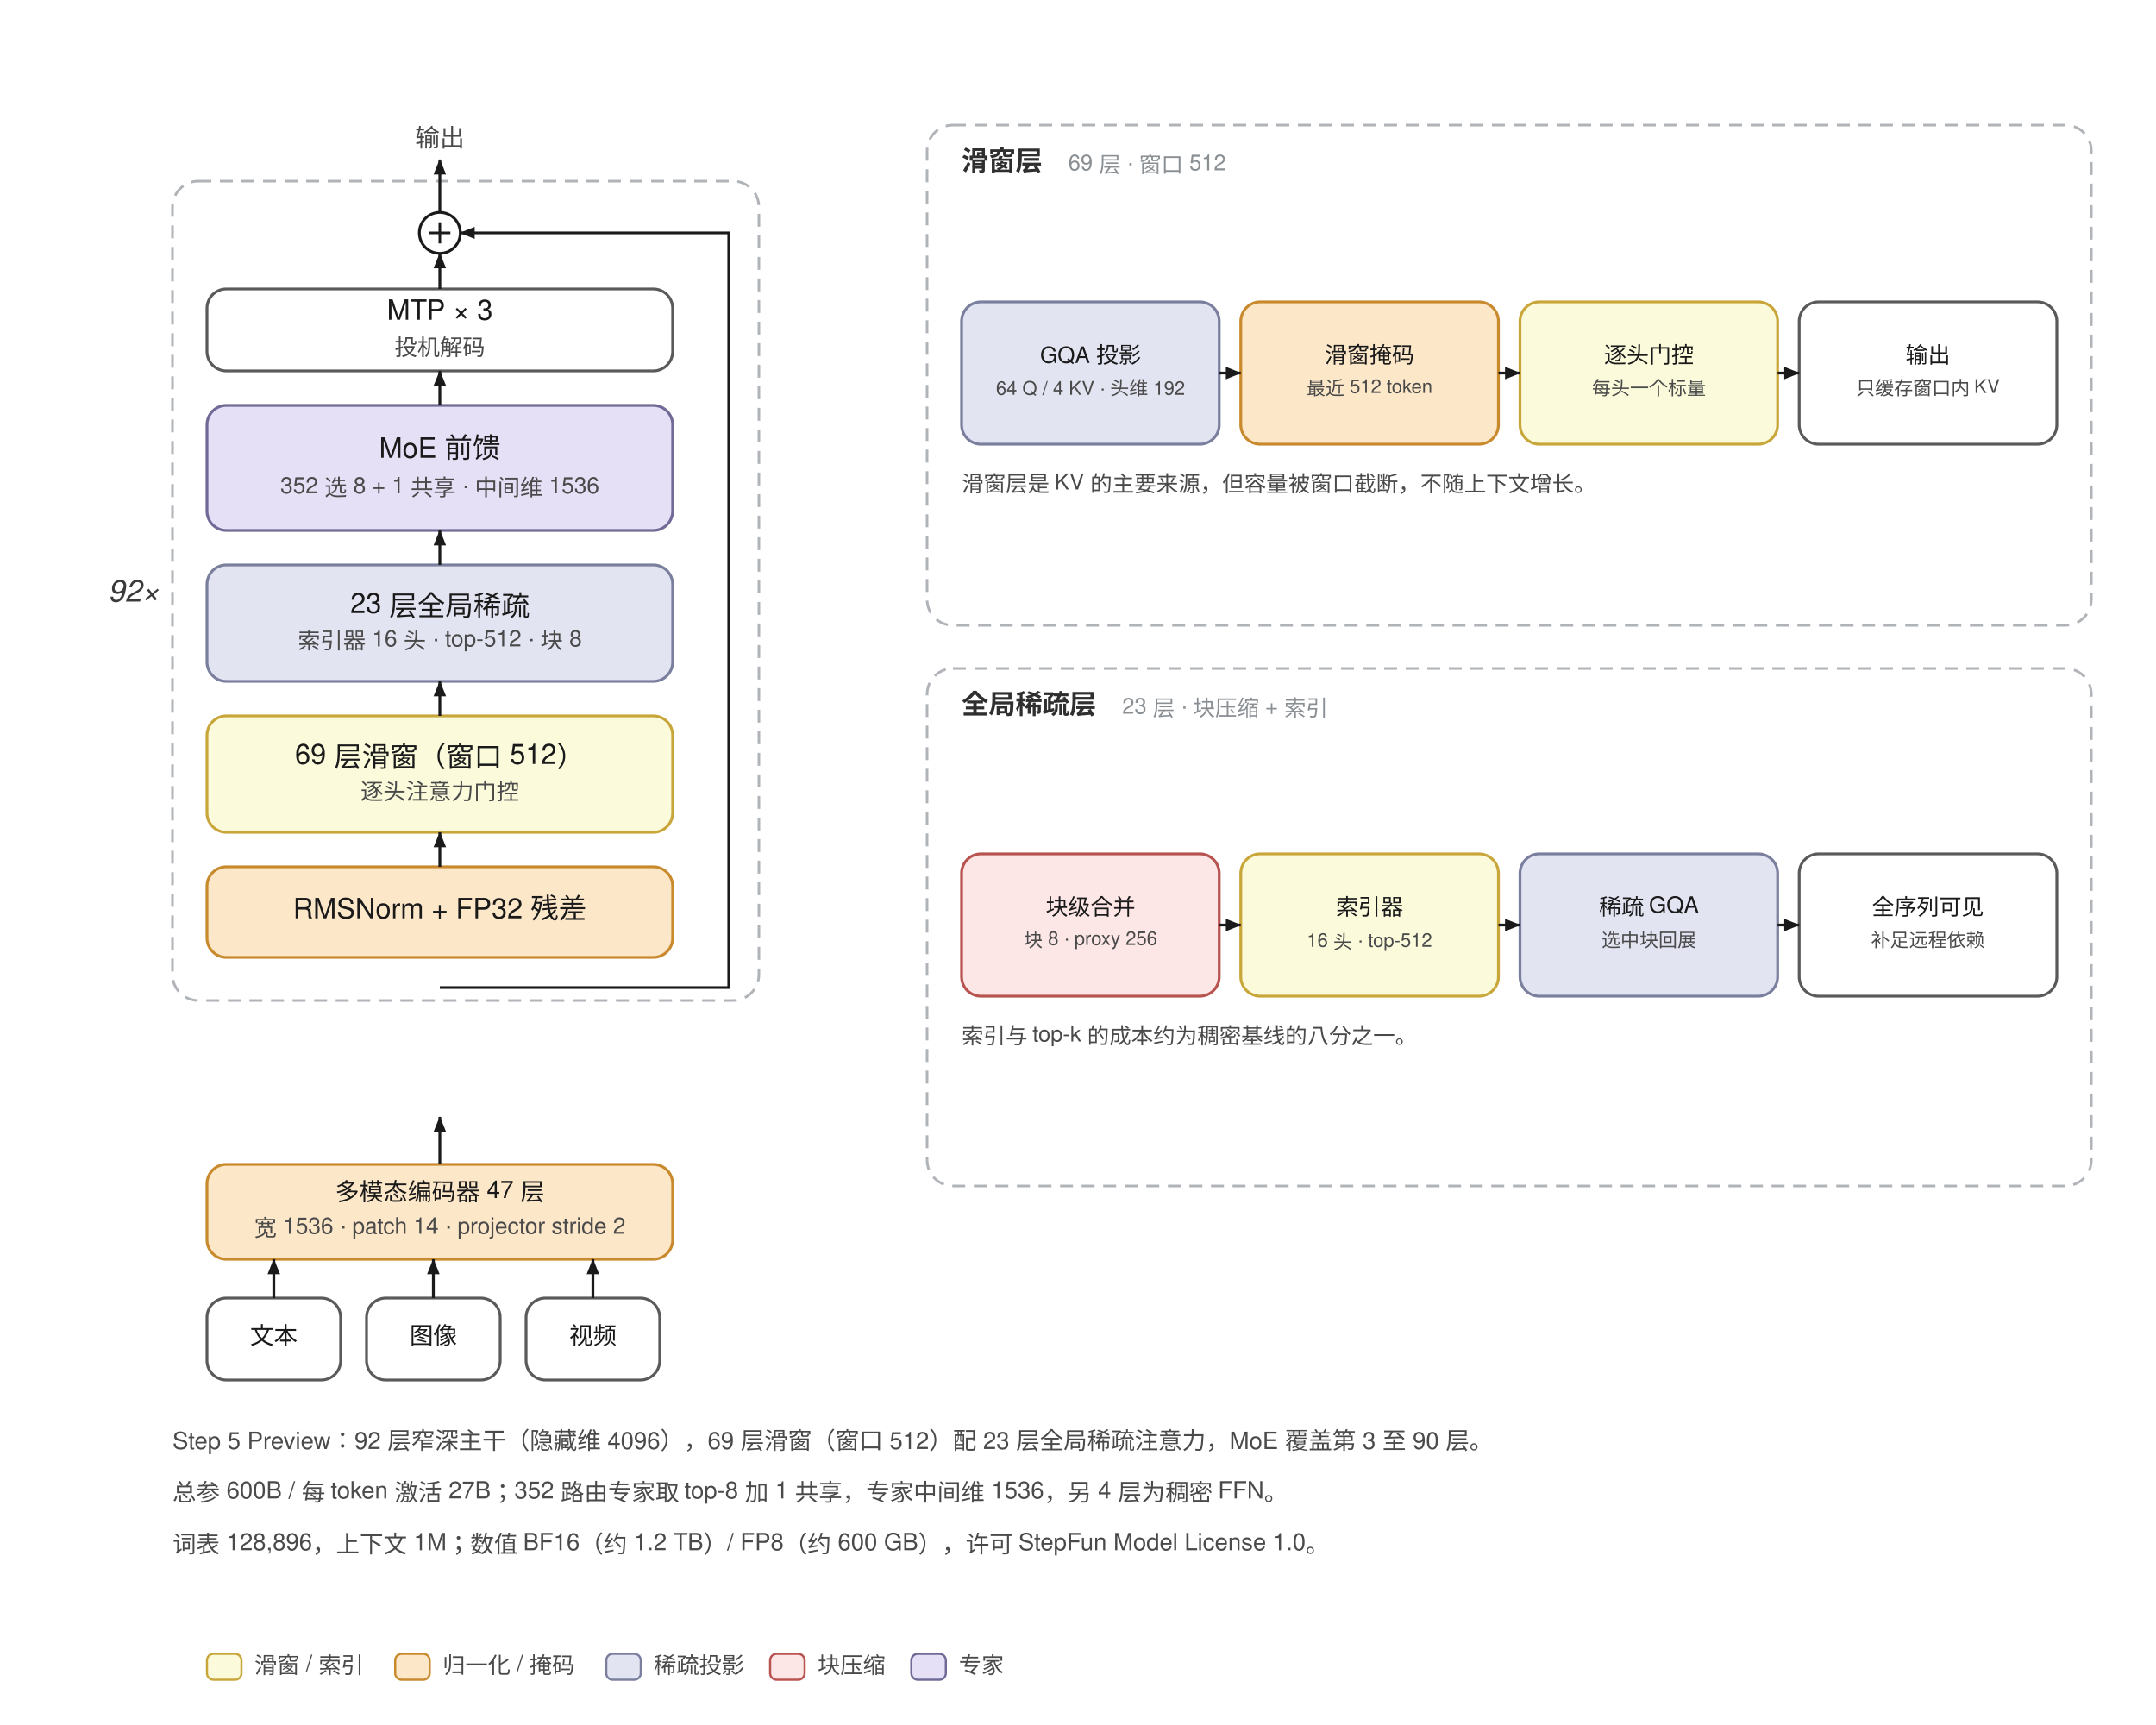
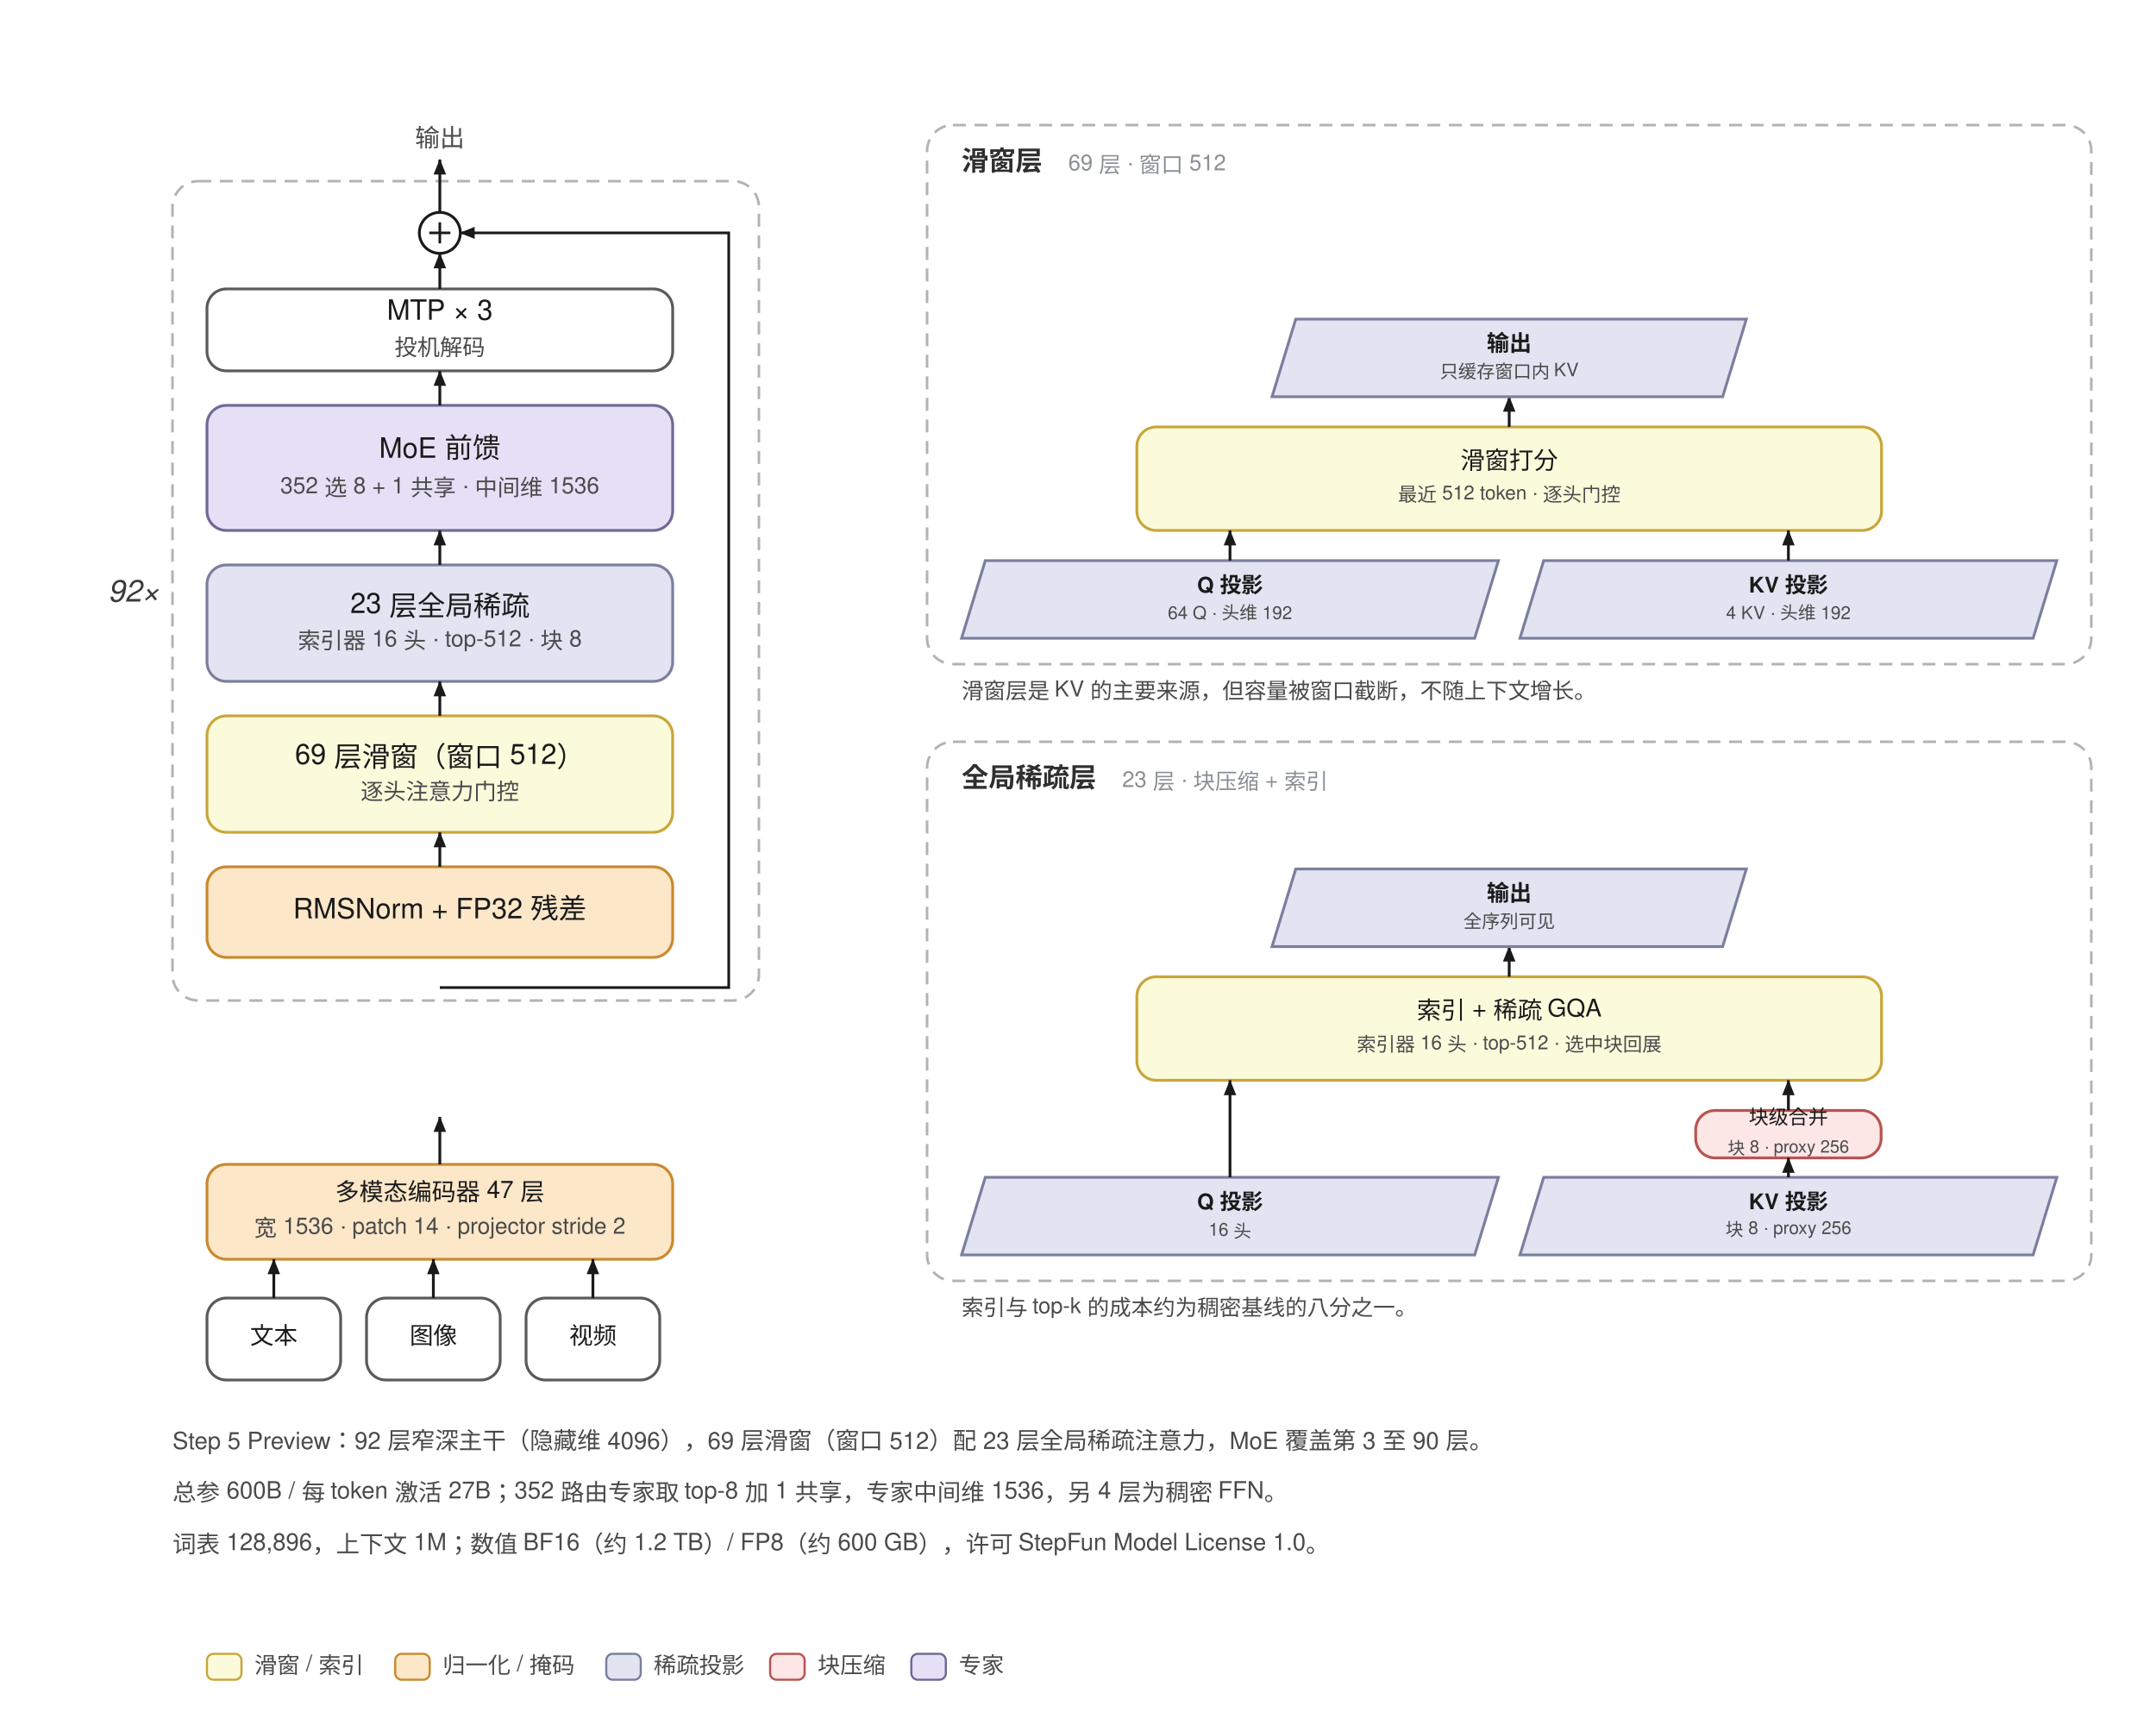
<svg xmlns="http://www.w3.org/2000/svg" width="1000" height="800" viewBox="0 0 1000 800" font-family="Helvetica, Arial, 'Microsoft YaHei', 'PingFang SC', sans-serif">
  <defs>
    <marker id="ah" viewBox="0 0 10 10" refX="8.6" refY="5" markerWidth="6.2" markerHeight="6.2" orient="auto-start-reverse">
      <path d="M0,1.4 L9,5 L0,8.6 z" fill="#1a1a1a" />
    </marker>
    <marker id="ag" viewBox="0 0 10 10" refX="8.6" refY="5" markerWidth="6.2" markerHeight="6.2" orient="auto-start-reverse">
      <path d="M0,1.4 L9,5 L0,8.6 z" fill="#6f7377" />
    </marker>
  </defs>
  <rect width="1000" height="800" fill="#ffffff" />
  <rect x="96.0" y="602.0" width="62.0" height="38.0" rx="9" fill="#ffffff" stroke="#5a5a5a" stroke-width="1.3" fill-opacity="1" />
  <text x="127.0" y="623.3" font-size="11" fill="#1a1a1a" text-anchor="middle">文本</text>
  <rect x="170.0" y="602.0" width="62.0" height="38.0" rx="9" fill="#ffffff" stroke="#5a5a5a" stroke-width="1.3" fill-opacity="1" />
  <text x="201.0" y="623.3" font-size="11" fill="#1a1a1a" text-anchor="middle">图像</text>
  <rect x="244.0" y="602.0" width="62.0" height="38.0" rx="9" fill="#ffffff" stroke="#5a5a5a" stroke-width="1.3" fill-opacity="1" />
  <text x="275.0" y="623.3" font-size="11" fill="#1a1a1a" text-anchor="middle">视频</text>
  <rect x="96.0" y="540.0" width="216.0" height="44.0" rx="9" fill="#fce7c9" stroke="#c98a2e" stroke-width="1.3" fill-opacity="1" />
  <text x="204.0" y="556.7" font-size="11.2" fill="#1a1a1a" text-anchor="middle">多模态编码器 47 层</text>
  <text x="204.0" y="573.2" font-size="10.5" fill="#4a4a4a" text-anchor="middle">宽 1536 · patch 14 · projector stride 2</text>
  <path d="M127.0,602.0 L127.0,584.0" fill="none" stroke="#1a1a1a" stroke-width="1.3" marker-end="url(#ah)" />
  <path d="M201.0,602.0 L201.0,584.0" fill="none" stroke="#1a1a1a" stroke-width="1.3" marker-end="url(#ah)" />
  <path d="M275.0,602.0 L275.0,584.0" fill="none" stroke="#1a1a1a" stroke-width="1.3" marker-end="url(#ah)" />
  <path d="M204.0,540.0 L204.0,518.0" fill="none" stroke="#1a1a1a" stroke-width="1.3" marker-end="url(#ah)" />
  <rect x="96.0" y="402.0" width="216.0" height="42.0" rx="9" fill="#fce7c9" stroke="#c98a2e" stroke-width="1.3" fill-opacity="1" />
  <text x="204.0" y="425.9" font-size="13" fill="#1a1a1a" text-anchor="middle">RMSNorm + FP32 残差</text>
  <rect x="96.0" y="332.0" width="216.0" height="54.0" rx="9" fill="#fbfbdc" stroke="#c9a63a" stroke-width="1.3" fill-opacity="1" />
  <text x="204.0" y="354.3" font-size="13" fill="#1a1a1a" text-anchor="middle">69 层滑窗（窗口 512）</text>
  <text x="204.0" y="370.8" font-size="10.5" fill="#4a4a4a" text-anchor="middle">逐头注意力门控</text>
  <rect x="96.0" y="262.0" width="216.0" height="54.0" rx="9" fill="#e3e4f2" stroke="#7b7f9e" stroke-width="1.3" fill-opacity="1" />
  <text x="204.0" y="284.3" font-size="13" fill="#1a1a1a" text-anchor="middle">23 层全局稀疏</text>
  <text x="204.0" y="300.8" font-size="10.5" fill="#4a4a4a" text-anchor="middle">索引器 16 头 · top-512 · 块 8</text>
  <rect x="96.0" y="188.0" width="216.0" height="58.0" rx="9" fill="#e6e0f6" stroke="#6f6a96" stroke-width="1.3" fill-opacity="1" />
  <text x="204.0" y="212.3" font-size="13" fill="#1a1a1a" text-anchor="middle">MoE 前馈</text>
  <text x="204.0" y="228.8" font-size="10.5" fill="#4a4a4a" text-anchor="middle">352 选 8 + 1 共享 · 中间维 1536</text>
  <rect x="96.0" y="134.0" width="216.0" height="38.0" rx="9" fill="#ffffff" stroke="#5a5a5a" stroke-width="1.3" fill-opacity="1" />
  <text x="204.0" y="148.3" font-size="13" fill="#1a1a1a" text-anchor="middle">MTP × 3</text>
  <text x="204.0" y="164.8" font-size="10.5" fill="#4a4a4a" text-anchor="middle">投机解码</text>
  <path d="M204.0,402.0 L204.0,386.0" fill="none" stroke="#1a1a1a" stroke-width="1.3" marker-end="url(#ah)" />
  <path d="M204.0,332.0 L204.0,316.0" fill="none" stroke="#1a1a1a" stroke-width="1.3" marker-end="url(#ah)" />
  <path d="M204.0,262.0 L204.0,246.0" fill="none" stroke="#1a1a1a" stroke-width="1.3" marker-end="url(#ah)" />
  <path d="M204.0,188.0 L204.0,172.0" fill="none" stroke="#1a1a1a" stroke-width="1.3" marker-end="url(#ah)" />
  <path d="M204.0,134.0 L204.0,117.5" fill="none" stroke="#1a1a1a" stroke-width="1.3" marker-end="url(#ah)" />
  <circle cx="204.0" cy="108.0" r="9.5" fill="#ffffff" stroke="#1a1a1a" stroke-width="1.3" />
  <path d="M199.1,108.0 L208.9,108.0 M204.0,103.1 L204.0,112.9" stroke="#1a1a1a" stroke-width="1.2" />
  <rect x="80.0" y="84.0" width="272.0" height="380.0" rx="12" fill="none" stroke="#b0b4b8" stroke-width="1.2" stroke-dasharray="6 4" fill-opacity="1" />
  <text x="62.0" y="279.0" font-size="14" fill="#3a3a3a" text-anchor="middle" font-style="italic">92×</text>
  <path d="M204.0,458.0 L338.0,458.0 L338.0,108.0 L213.5,108.0" fill="none" stroke="#1a1a1a" stroke-width="1.25" marker-end="url(#ah)" />
  <path d="M204.0,98.5 L204.0,74.0" fill="none" stroke="#1a1a1a" stroke-width="1.3" marker-end="url(#ah)" />
  <text x="204.0" y="68.0" font-size="11.5" fill="#4a4a4a" text-anchor="middle">输出</text>
-   <rect x="430.0" y="58.0" width="540.0" height="232.0" rx="12" fill="none" stroke="#b0b4b8" stroke-width="1.2" stroke-dasharray="6 4" fill-opacity="1" />
+   <rect x="430.0" y="58.0" width="540.0" height="250.0" rx="12" fill="none" stroke="#b0b4b8" stroke-width="1.2" stroke-dasharray="6 4" fill-opacity="1" />
  <text x="446.0" y="79.0" font-size="12.5" fill="#2f2f2f" text-anchor="start" font-weight="600">滑窗层</text>
  <text x="495.5" y="79.0" font-size="10.2" fill="#8a8f94" text-anchor="start">69 层 · 窗口 512</text>
-   <rect x="446.0" y="140.0" width="119.5" height="66.0" rx="9" fill="#e3e4f2" stroke="#7b7f9e" stroke-width="1.3" fill-opacity="1" />
-   <text x="505.8" y="168.3" font-size="10.4" fill="#1a1a1a" text-anchor="middle">GQA 投影</text>
-   <text x="505.8" y="183.1" font-size="8.8" fill="#4a4a4a" text-anchor="middle">64 Q / 4 KV · 头维 192</text>
-   <rect x="575.5" y="140.0" width="119.5" height="66.0" rx="9" fill="#fce7c9" stroke="#c98a2e" stroke-width="1.3" fill-opacity="1" />
-   <text x="635.2" y="168.3" font-size="10.4" fill="#1a1a1a" text-anchor="middle">滑窗掩码</text>
-   <text x="635.2" y="183.1" font-size="8.8" fill="#4a4a4a" text-anchor="middle">最近 512 token</text>
-   <rect x="705.0" y="140.0" width="119.5" height="66.0" rx="9" fill="#fbfbdc" stroke="#c9a63a" stroke-width="1.3" fill-opacity="1" />
-   <text x="764.8" y="168.3" font-size="10.4" fill="#1a1a1a" text-anchor="middle">逐头门控</text>
-   <text x="764.8" y="183.1" font-size="8.8" fill="#4a4a4a" text-anchor="middle">每头一个标量</text>
-   <rect x="834.5" y="140.0" width="119.5" height="66.0" rx="9" fill="#ffffff" stroke="#5a5a5a" stroke-width="1.3" fill-opacity="1" />
-   <text x="894.2" y="168.3" font-size="10.4" fill="#1a1a1a" text-anchor="middle">输出</text>
-   <text x="894.2" y="183.1" font-size="8.8" fill="#4a4a4a" text-anchor="middle">只缓存窗口内 KV</text>
-   <path d="M565.5,173.0 L575.5,173.0" fill="none" stroke="#1a1a1a" stroke-width="1.3" marker-end="url(#ah)" />
-   <path d="M695.0,173.0 L705.0,173.0" fill="none" stroke="#1a1a1a" stroke-width="1.3" marker-end="url(#ah)" />
-   <path d="M824.5,173.0 L834.5,173.0" fill="none" stroke="#1a1a1a" stroke-width="1.3" marker-end="url(#ah)" />
-   <text x="446.0" y="228.0" font-size="10.2" fill="#4a4a4a" text-anchor="start">滑窗层是 KV 的主要来源，但容量被窗口截断，不随上下文增长。</text>
-   <rect x="430.0" y="310.0" width="540.0" height="240.0" rx="12" fill="none" stroke="#b0b4b8" stroke-width="1.2" stroke-dasharray="6 4" fill-opacity="1" />
-   <text x="446.0" y="331.0" font-size="12.5" fill="#2f2f2f" text-anchor="start" font-weight="600">全局稀疏层</text>
-   <text x="520.5" y="331.0" font-size="10.2" fill="#8a8f94" text-anchor="start">23 层 · 块压缩 + 索引</text>
-   <rect x="446.0" y="396.0" width="119.5" height="66.0" rx="9" fill="#fce6e6" stroke="#b85450" stroke-width="1.3" fill-opacity="1" />
-   <text x="505.8" y="424.3" font-size="10.4" fill="#1a1a1a" text-anchor="middle">块级合并</text>
-   <text x="505.8" y="439.1" font-size="8.8" fill="#4a4a4a" text-anchor="middle">块 8 · proxy 256</text>
-   <rect x="575.5" y="396.0" width="119.5" height="66.0" rx="9" fill="#fbfbdc" stroke="#c9a63a" stroke-width="1.3" fill-opacity="1" />
-   <text x="635.2" y="424.3" font-size="10.4" fill="#1a1a1a" text-anchor="middle">索引器</text>
-   <text x="635.2" y="439.1" font-size="8.8" fill="#4a4a4a" text-anchor="middle">16 头 · top-512</text>
-   <rect x="705.0" y="396.0" width="119.5" height="66.0" rx="9" fill="#e3e4f2" stroke="#7b7f9e" stroke-width="1.3" fill-opacity="1" />
-   <text x="764.8" y="424.3" font-size="10.4" fill="#1a1a1a" text-anchor="middle">稀疏 GQA</text>
-   <text x="764.8" y="439.1" font-size="8.8" fill="#4a4a4a" text-anchor="middle">选中块回展</text>
-   <rect x="834.5" y="396.0" width="119.5" height="66.0" rx="9" fill="#ffffff" stroke="#5a5a5a" stroke-width="1.3" fill-opacity="1" />
-   <text x="894.2" y="424.3" font-size="10.4" fill="#1a1a1a" text-anchor="middle">全序列可见</text>
-   <text x="894.2" y="439.1" font-size="8.8" fill="#4a4a4a" text-anchor="middle">补足远程依赖</text>
-   <path d="M565.5,429.0 L575.5,429.0" fill="none" stroke="#1a1a1a" stroke-width="1.3" marker-end="url(#ah)" />
-   <path d="M695.0,429.0 L705.0,429.0" fill="none" stroke="#1a1a1a" stroke-width="1.3" marker-end="url(#ah)" />
-   <path d="M824.5,429.0 L834.5,429.0" fill="none" stroke="#1a1a1a" stroke-width="1.3" marker-end="url(#ah)" />
-   <text x="446.0" y="484.0" font-size="10.2" fill="#4a4a4a" text-anchor="start">索引与 top-k 的成本约为稠密基线的八分之一。</text>
+   <path d="M457.0,260.0 L695.0,260.0 L684.0,296.0 L446.0,296.0 Z" fill="#e3e4f2" stroke="#7b7f9e" stroke-width="1.3" />
+   <text x="570.5" y="274.8" font-size="10.0" fill="#1a1a1a" text-anchor="middle" font-weight="600">Q 投影</text>
+   <text x="570.5" y="287.1" font-size="8.3" fill="#4a4a4a" text-anchor="middle">64 Q · 头维 192</text>
+   <path d="M716.0,260.0 L954.0,260.0 L943.0,296.0 L705.0,296.0 Z" fill="#e3e4f2" stroke="#7b7f9e" stroke-width="1.3" />
+   <text x="829.5" y="274.8" font-size="10.0" fill="#1a1a1a" text-anchor="middle" font-weight="600">KV 投影</text>
+   <text x="829.5" y="287.1" font-size="8.3" fill="#4a4a4a" text-anchor="middle">4 KV · 头维 192</text>
+   <rect x="527.3" y="198.0" width="345.4" height="48.0" rx="9" fill="#fbfbdc" stroke="#c9a63a" stroke-width="1.3" fill-opacity="1" />
+   <text x="700.0" y="217.5" font-size="11.3" fill="#1a1a1a" text-anchor="middle">滑窗打分</text>
+   <text x="700.0" y="232.5" font-size="9.0" fill="#4a4a4a" text-anchor="middle">最近 512 token · 逐头门控</text>
+   <path d="M570.5,260.0 L570.5,246.0" fill="none" stroke="#1a1a1a" stroke-width="1.3" marker-end="url(#ah)" />
+   <path d="M829.5,260.0 L829.5,246.0" fill="none" stroke="#1a1a1a" stroke-width="1.3" marker-end="url(#ah)" />
+   <path d="M700.0,198.0 L700.0,184.0" fill="none" stroke="#1a1a1a" stroke-width="1.3" marker-end="url(#ah)" />
+   <path d="M601.0,148.0 L810.0,148.0 L799.0,184.0 L590.0,184.0 Z" fill="#e3e4f2" stroke="#7b7f9e" stroke-width="1.3" />
+   <text x="700.0" y="162.8" font-size="10.4" fill="#1a1a1a" text-anchor="middle" font-weight="600">输出</text>
+   <text x="700.0" y="175.3" font-size="8.5" fill="#4a4a4a" text-anchor="middle">只缓存窗口内 KV</text>
+   <text x="446.0" y="324.0" font-size="10.2" fill="#4a4a4a" text-anchor="start">滑窗层是 KV 的主要来源，但容量被窗口截断，不随上下文增长。</text>
+   <rect x="430.0" y="344.0" width="540.0" height="250.0" rx="12" fill="none" stroke="#b0b4b8" stroke-width="1.2" stroke-dasharray="6 4" fill-opacity="1" />
+   <text x="446.0" y="365.0" font-size="12.5" fill="#2f2f2f" text-anchor="start" font-weight="600">全局稀疏层</text>
+   <text x="520.5" y="365.0" font-size="10.2" fill="#8a8f94" text-anchor="start">23 层 · 块压缩 + 索引</text>
+   <path d="M457.0,546.0 L695.0,546.0 L684.0,582.0 L446.0,582.0 Z" fill="#e3e4f2" stroke="#7b7f9e" stroke-width="1.3" />
+   <text x="570.5" y="560.8" font-size="10.0" fill="#1a1a1a" text-anchor="middle" font-weight="600">Q 投影</text>
+   <text x="570.5" y="573.1" font-size="8.3" fill="#4a4a4a" text-anchor="middle">16 头</text>
+   <path d="M716.0,546.0 L954.0,546.0 L943.0,582.0 L705.0,582.0 Z" fill="#e3e4f2" stroke="#7b7f9e" stroke-width="1.3" />
+   <text x="829.5" y="560.8" font-size="10.0" fill="#1a1a1a" text-anchor="middle" font-weight="600">KV 投影</text>
+   <text x="829.5" y="573.1" font-size="8.3" fill="#4a4a4a" text-anchor="middle">块 8 · proxy 256</text>
+   <rect x="786.5" y="515.0" width="86.0" height="22.0" rx="9" fill="#fce6e6" stroke="#b85450" stroke-width="1.3" fill-opacity="1" />
+   <text x="829.5" y="521.3" font-size="9.2" fill="#1a1a1a" text-anchor="middle">块级合并</text>
+   <text x="829.5" y="535.3" font-size="8.0" fill="#4a4a4a" text-anchor="middle">块 8 · proxy 256</text>
+   <path d="M829.5,546.0 L829.5,537.0" fill="none" stroke="#1a1a1a" stroke-width="1.3" marker-end="url(#ah)" />
+   <rect x="527.3" y="453.0" width="345.4" height="48.0" rx="9" fill="#fbfbdc" stroke="#c9a63a" stroke-width="1.3" fill-opacity="1" />
+   <text x="700.0" y="472.5" font-size="11.3" fill="#1a1a1a" text-anchor="middle">索引 + 稀疏 GQA</text>
+   <text x="700.0" y="487.5" font-size="9.0" fill="#4a4a4a" text-anchor="middle">索引器 16 头 · top-512 · 选中块回展</text>
+   <path d="M570.5,546.0 L570.5,501.0" fill="none" stroke="#1a1a1a" stroke-width="1.3" marker-end="url(#ah)" />
+   <path d="M829.5,515.0 L829.5,501.0" fill="none" stroke="#1a1a1a" stroke-width="1.3" marker-end="url(#ah)" />
+   <path d="M700.0,453.0 L700.0,439.0" fill="none" stroke="#1a1a1a" stroke-width="1.3" marker-end="url(#ah)" />
+   <path d="M601.0,403.0 L810.0,403.0 L799.0,439.0 L590.0,439.0 Z" fill="#e3e4f2" stroke="#7b7f9e" stroke-width="1.3" />
+   <text x="700.0" y="417.8" font-size="10.4" fill="#1a1a1a" text-anchor="middle" font-weight="600">输出</text>
+   <text x="700.0" y="430.3" font-size="8.5" fill="#4a4a4a" text-anchor="middle">全序列可见</text>
+   <text x="446.0" y="610.0" font-size="10.2" fill="#4a4a4a" text-anchor="start">索引与 top-k 的成本约为稠密基线的八分之一。</text>
  <text x="80.0" y="672.0" font-size="11" fill="#4a4a4a" text-anchor="start">Step 5 Preview：92 层窄深主干（隐藏维 4096），69 层滑窗（窗口 512）配 23 层全局稀疏注意力，MoE 覆盖第 3 至 90 层。</text>
  <text x="80.0" y="696.0" font-size="11" fill="#4a4a4a" text-anchor="start">总参 600B / 每 token 激活 27B；352 路由专家取 top-8 加 1 共享，专家中间维 1536，另 4 层为稠密 FFN。</text>
  <text x="80.0" y="720.0" font-size="11" fill="#4a4a4a" text-anchor="start">词表 128,896，上下文 1M；数值 BF16（约 1.2 TB）/ FP8（约 600 GB），许可 StepFun Model License 1.0。</text>
  <rect x="96.0" y="767.0" width="16.0" height="12.0" rx="3" fill="#fbfbdc" stroke="#c9a63a" stroke-width="1.0" fill-opacity="1" />
  <text x="118.0" y="776.0" font-size="10.5" fill="#4a4a4a" text-anchor="start">滑窗 / 索引</text>
  <rect x="183.3" y="767.0" width="16.0" height="12.0" rx="3" fill="#fce7c9" stroke="#c98a2e" stroke-width="1.0" fill-opacity="1" />
  <text x="205.3" y="776.0" font-size="10.5" fill="#4a4a4a" text-anchor="start">归一化 / 掩码</text>
  <rect x="281.2" y="767.0" width="16.0" height="12.0" rx="3" fill="#e3e4f2" stroke="#7b7f9e" stroke-width="1.0" fill-opacity="1" />
  <text x="303.2" y="776.0" font-size="10.5" fill="#4a4a4a" text-anchor="start">稀疏投影</text>
  <rect x="357.2" y="767.0" width="16.0" height="12.0" rx="3" fill="#fce6e6" stroke="#b85450" stroke-width="1.0" fill-opacity="1" />
  <text x="379.2" y="776.0" font-size="10.5" fill="#4a4a4a" text-anchor="start">块压缩</text>
  <rect x="422.7" y="767.0" width="16.0" height="12.0" rx="3" fill="#e6e0f6" stroke="#6f6a96" stroke-width="1.0" fill-opacity="1" />
  <text x="444.7" y="776.0" font-size="10.5" fill="#4a4a4a" text-anchor="start">专家</text>
</svg>
